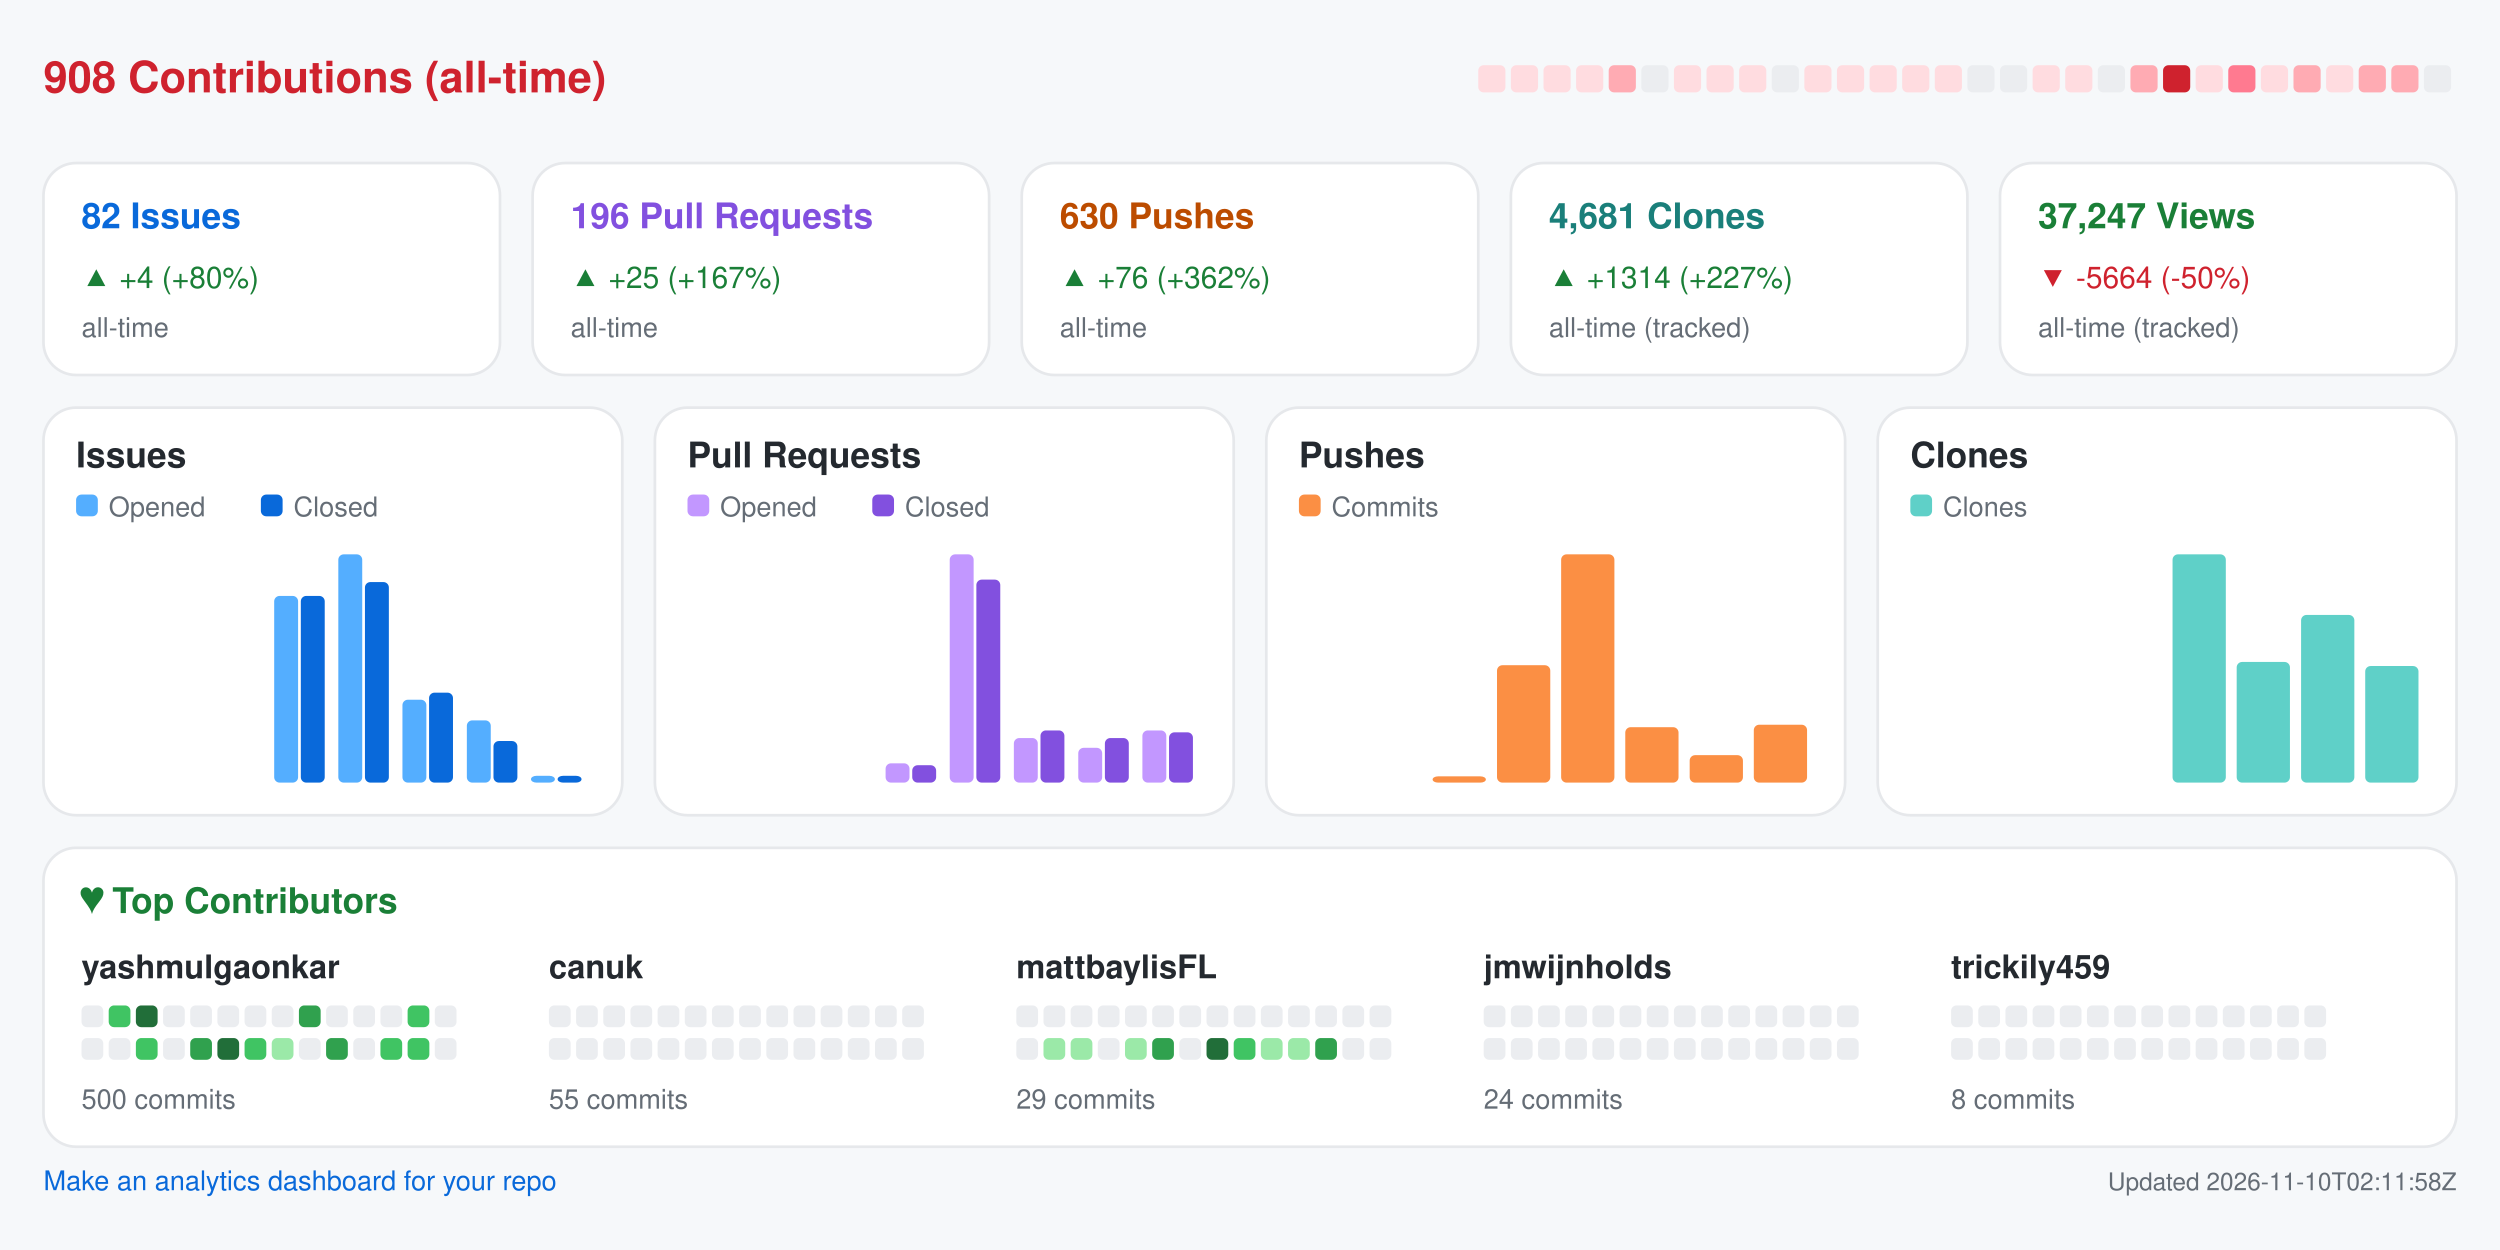
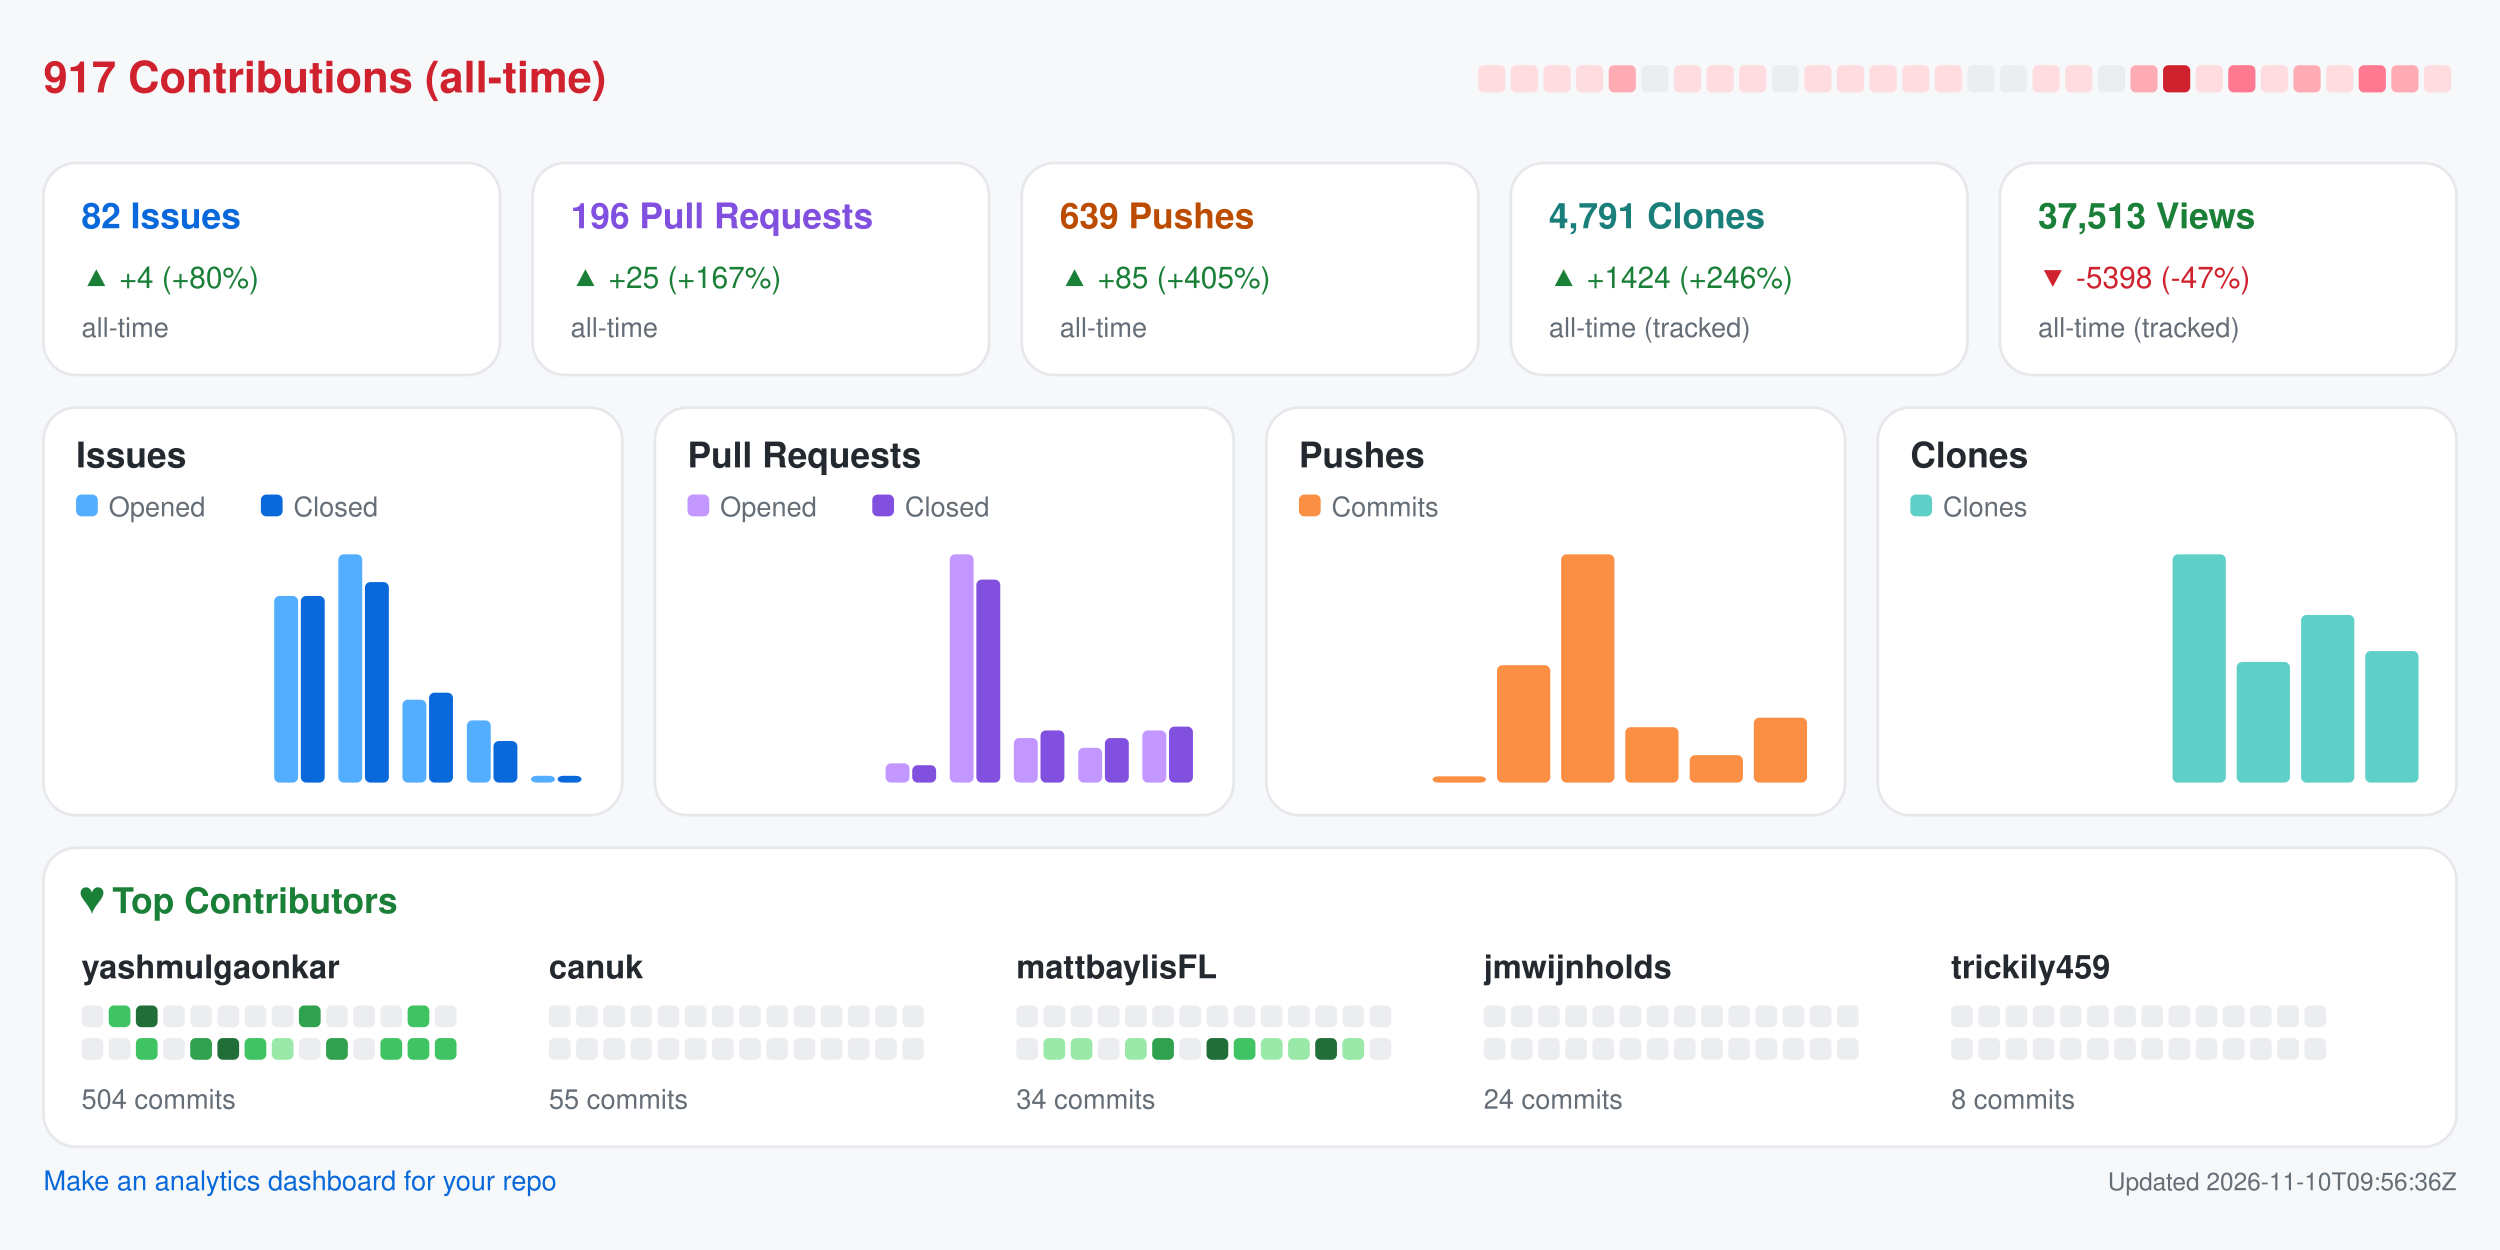
<svg xmlns="http://www.w3.org/2000/svg" width="920" height="460" viewBox="0 0 920 460" role="img" aria-label="Repository analytics for yashmulgaonkar/FlightScnr_Pi">
  <rect x="0.0" y="0.0" width="920.0" height="460.0" rx="0" fill="#f6f8fa" />
-   <text x="16.0" y="34.0" fill="#cf222e" font-size="16" font-family="-apple-system,BlinkMacSystemFont,Segoe UI,Helvetica,Arial,sans-serif" font-weight="600" text-anchor="start">908 Contributions (all-time)</text>
+   <text x="16.0" y="34.0" fill="#cf222e" font-size="16" font-family="-apple-system,BlinkMacSystemFont,Segoe UI,Helvetica,Arial,sans-serif" font-weight="600" text-anchor="start">917 Contributions (all-time)</text>
  <rect x="544.0" y="24.0" width="10.0" height="10.0" rx="2" fill="#ffdce0" />
  <rect x="556.0" y="24.0" width="10.0" height="10.0" rx="2" fill="#ffdce0" />
  <rect x="568.0" y="24.0" width="10.0" height="10.0" rx="2" fill="#ffdce0" />
  <rect x="580.0" y="24.0" width="10.0" height="10.0" rx="2" fill="#ffdce0" />
  <rect x="592.0" y="24.0" width="10.0" height="10.0" rx="2" fill="#ffabb3" />
  <rect x="604.0" y="24.0" width="10.0" height="10.0" rx="2" fill="#ebedf0" />
  <rect x="616.0" y="24.0" width="10.0" height="10.0" rx="2" fill="#ffdce0" />
  <rect x="628.0" y="24.0" width="10.0" height="10.0" rx="2" fill="#ffdce0" />
  <rect x="640.0" y="24.0" width="10.0" height="10.0" rx="2" fill="#ffdce0" />
  <rect x="652.0" y="24.0" width="10.0" height="10.0" rx="2" fill="#ebedf0" />
  <rect x="664.0" y="24.0" width="10.0" height="10.0" rx="2" fill="#ffdce0" />
  <rect x="676.0" y="24.0" width="10.0" height="10.0" rx="2" fill="#ffdce0" />
  <rect x="688.0" y="24.0" width="10.0" height="10.0" rx="2" fill="#ffdce0" />
  <rect x="700.0" y="24.0" width="10.0" height="10.0" rx="2" fill="#ffdce0" />
  <rect x="712.0" y="24.0" width="10.0" height="10.0" rx="2" fill="#ffdce0" />
  <rect x="724.0" y="24.0" width="10.0" height="10.0" rx="2" fill="#ebedf0" />
  <rect x="736.0" y="24.0" width="10.0" height="10.0" rx="2" fill="#ebedf0" />
  <rect x="748.0" y="24.0" width="10.0" height="10.0" rx="2" fill="#ffdce0" />
  <rect x="760.0" y="24.0" width="10.0" height="10.0" rx="2" fill="#ffdce0" />
  <rect x="772.0" y="24.0" width="10.0" height="10.0" rx="2" fill="#ebedf0" />
  <rect x="784.0" y="24.0" width="10.0" height="10.0" rx="2" fill="#ffabb3" />
  <rect x="796.0" y="24.0" width="10.0" height="10.0" rx="2" fill="#cf222e" />
  <rect x="808.0" y="24.0" width="10.0" height="10.0" rx="2" fill="#ffdce0" />
  <rect x="820.0" y="24.0" width="10.0" height="10.0" rx="2" fill="#ff7a90" />
  <rect x="832.0" y="24.0" width="10.0" height="10.0" rx="2" fill="#ffdce0" />
  <rect x="844.0" y="24.0" width="10.0" height="10.0" rx="2" fill="#ffabb3" />
  <rect x="856.0" y="24.0" width="10.0" height="10.0" rx="2" fill="#ffdce0" />
-   <rect x="868.0" y="24.0" width="10.0" height="10.0" rx="2" fill="#ffabb3" />
+   <rect x="868.0" y="24.0" width="10.0" height="10.0" rx="2" fill="#ff7a90" />
  <rect x="880.0" y="24.0" width="10.0" height="10.0" rx="2" fill="#ffabb3" />
-   <rect x="892.0" y="24.0" width="10.0" height="10.0" rx="2" fill="#ebedf0" />
+   <rect x="892.0" y="24.0" width="10.0" height="10.0" rx="2" fill="#ffdce0" />
  <rect x="16.0" y="60.0" width="168.0" height="78.0" rx="12" fill="#ffffff" stroke="#e6e8eb" />
  <text x="30.0" y="84.0" fill="#0969da" font-size="13" font-family="-apple-system,BlinkMacSystemFont,Segoe UI,Helvetica,Arial,sans-serif" font-weight="600" text-anchor="start">82 Issues</text>
  <text x="30.0" y="106.0" fill="#1a7f37" font-size="11" font-family="-apple-system,BlinkMacSystemFont,Segoe UI,Helvetica,Arial,sans-serif" font-weight="400" text-anchor="start">▲ +4 (+80%)</text>
  <text x="30.0" y="124.0" fill="#656d76" font-size="10" font-family="-apple-system,BlinkMacSystemFont,Segoe UI,Helvetica,Arial,sans-serif" font-weight="400" text-anchor="start">all-time</text>
  <rect x="196.0" y="60.0" width="168.0" height="78.0" rx="12" fill="#ffffff" stroke="#e6e8eb" />
  <text x="210.0" y="84.0" fill="#8250df" font-size="13" font-family="-apple-system,BlinkMacSystemFont,Segoe UI,Helvetica,Arial,sans-serif" font-weight="600" text-anchor="start">196 Pull Requests</text>
  <text x="210.0" y="106.0" fill="#1a7f37" font-size="11" font-family="-apple-system,BlinkMacSystemFont,Segoe UI,Helvetica,Arial,sans-serif" font-weight="400" text-anchor="start">▲ +25 (+167%)</text>
  <text x="210.0" y="124.0" fill="#656d76" font-size="10" font-family="-apple-system,BlinkMacSystemFont,Segoe UI,Helvetica,Arial,sans-serif" font-weight="400" text-anchor="start">all-time</text>
  <rect x="376.0" y="60.0" width="168.0" height="78.0" rx="12" fill="#ffffff" stroke="#e6e8eb" />
-   <text x="390.0" y="84.0" fill="#bc4c00" font-size="13" font-family="-apple-system,BlinkMacSystemFont,Segoe UI,Helvetica,Arial,sans-serif" font-weight="600" text-anchor="start">630 Pushes</text>
-   <text x="390.0" y="106.0" fill="#1a7f37" font-size="11" font-family="-apple-system,BlinkMacSystemFont,Segoe UI,Helvetica,Arial,sans-serif" font-weight="400" text-anchor="start">▲ +76 (+362%)</text>
+   <text x="390.0" y="84.0" fill="#bc4c00" font-size="13" font-family="-apple-system,BlinkMacSystemFont,Segoe UI,Helvetica,Arial,sans-serif" font-weight="600" text-anchor="start">639 Pushes</text>
+   <text x="390.0" y="106.0" fill="#1a7f37" font-size="11" font-family="-apple-system,BlinkMacSystemFont,Segoe UI,Helvetica,Arial,sans-serif" font-weight="400" text-anchor="start">▲ +85 (+405%)</text>
  <text x="390.0" y="124.0" fill="#656d76" font-size="10" font-family="-apple-system,BlinkMacSystemFont,Segoe UI,Helvetica,Arial,sans-serif" font-weight="400" text-anchor="start">all-time</text>
  <rect x="556.0" y="60.0" width="168.0" height="78.0" rx="12" fill="#ffffff" stroke="#e6e8eb" />
-   <text x="570.0" y="84.0" fill="#1a7f7a" font-size="13" font-family="-apple-system,BlinkMacSystemFont,Segoe UI,Helvetica,Arial,sans-serif" font-weight="600" text-anchor="start">4,681 Clones</text>
-   <text x="570.0" y="106.0" fill="#1a7f37" font-size="11" font-family="-apple-system,BlinkMacSystemFont,Segoe UI,Helvetica,Arial,sans-serif" font-weight="400" text-anchor="start">▲ +1314 (+227%)</text>
+   <text x="570.0" y="84.0" fill="#1a7f7a" font-size="13" font-family="-apple-system,BlinkMacSystemFont,Segoe UI,Helvetica,Arial,sans-serif" font-weight="600" text-anchor="start">4,791 Clones</text>
+   <text x="570.0" y="106.0" fill="#1a7f37" font-size="11" font-family="-apple-system,BlinkMacSystemFont,Segoe UI,Helvetica,Arial,sans-serif" font-weight="400" text-anchor="start">▲ +1424 (+246%)</text>
  <text x="570.0" y="124.0" fill="#656d76" font-size="10" font-family="-apple-system,BlinkMacSystemFont,Segoe UI,Helvetica,Arial,sans-serif" font-weight="400" text-anchor="start">all-time (tracked)</text>
  <rect x="736.0" y="60.0" width="168.0" height="78.0" rx="12" fill="#ffffff" stroke="#e6e8eb" />
-   <text x="750.0" y="84.0" fill="#1a7f37" font-size="13" font-family="-apple-system,BlinkMacSystemFont,Segoe UI,Helvetica,Arial,sans-serif" font-weight="600" text-anchor="start">37,247 Views</text>
-   <text x="750.0" y="106.0" fill="#cf222e" font-size="11" font-family="-apple-system,BlinkMacSystemFont,Segoe UI,Helvetica,Arial,sans-serif" font-weight="400" text-anchor="start">▼ -5664 (-50%)</text>
+   <text x="750.0" y="84.0" fill="#1a7f37" font-size="13" font-family="-apple-system,BlinkMacSystemFont,Segoe UI,Helvetica,Arial,sans-serif" font-weight="600" text-anchor="start">37,513 Views</text>
+   <text x="750.0" y="106.0" fill="#cf222e" font-size="11" font-family="-apple-system,BlinkMacSystemFont,Segoe UI,Helvetica,Arial,sans-serif" font-weight="400" text-anchor="start">▼ -5398 (-47%)</text>
  <text x="750.0" y="124.0" fill="#656d76" font-size="10" font-family="-apple-system,BlinkMacSystemFont,Segoe UI,Helvetica,Arial,sans-serif" font-weight="400" text-anchor="start">all-time (tracked)</text>
  <rect x="16.0" y="150.0" width="213.0" height="150.0" rx="12" fill="#ffffff" stroke="#e6e8eb" />
  <text x="28.0" y="172.0" fill="#24292f" font-size="13" font-family="-apple-system,BlinkMacSystemFont,Segoe UI,Helvetica,Arial,sans-serif" font-weight="600" text-anchor="start">Issues</text>
  <rect x="28.0" y="182.0" width="8.0" height="8.0" rx="2" fill="#54aeff" />
  <text x="40.0" y="190.0" fill="#656d76" font-size="10" font-family="-apple-system,BlinkMacSystemFont,Segoe UI,Helvetica,Arial,sans-serif" font-weight="400" text-anchor="start">Opened</text>
  <rect x="96.0" y="182.0" width="8.0" height="8.0" rx="2" fill="#0969da" />
  <text x="108.0" y="190.0" fill="#656d76" font-size="10" font-family="-apple-system,BlinkMacSystemFont,Segoe UI,Helvetica,Arial,sans-serif" font-weight="400" text-anchor="start">Closed</text>
  <rect x="30.0" y="288.0" width="8.8" height="0.0" rx="2" fill="#54aeff" />
  <rect x="39.8" y="288.0" width="8.8" height="0.0" rx="2" fill="#0969da" />
  <rect x="53.6" y="288.0" width="8.8" height="0.0" rx="2" fill="#54aeff" />
  <rect x="63.4" y="288.0" width="8.8" height="0.0" rx="2" fill="#0969da" />
  <rect x="77.2" y="288.0" width="8.8" height="0.0" rx="2" fill="#54aeff" />
  <rect x="87.1" y="288.0" width="8.8" height="0.0" rx="2" fill="#0969da" />
  <rect x="100.9" y="219.3" width="8.8" height="68.7" rx="2" fill="#54aeff" />
  <rect x="110.7" y="219.3" width="8.8" height="68.7" rx="2" fill="#0969da" />
  <rect x="124.5" y="204.0" width="8.8" height="84.0" rx="2" fill="#54aeff" />
  <rect x="134.3" y="214.2" width="8.8" height="73.8" rx="2" fill="#0969da" />
  <rect x="148.1" y="257.5" width="8.8" height="30.5" rx="2" fill="#54aeff" />
  <rect x="157.9" y="254.9" width="8.8" height="33.1" rx="2" fill="#0969da" />
  <rect x="171.8" y="265.1" width="8.8" height="22.9" rx="2" fill="#54aeff" />
  <rect x="181.6" y="272.7" width="8.8" height="15.3" rx="2" fill="#0969da" />
  <rect x="195.4" y="285.5" width="8.8" height="2.5" rx="2" fill="#54aeff" />
  <rect x="205.2" y="285.5" width="8.8" height="2.5" rx="2" fill="#0969da" />
  <rect x="241.0" y="150.0" width="213.0" height="150.0" rx="12" fill="#ffffff" stroke="#e6e8eb" />
  <text x="253.0" y="172.0" fill="#24292f" font-size="13" font-family="-apple-system,BlinkMacSystemFont,Segoe UI,Helvetica,Arial,sans-serif" font-weight="600" text-anchor="start">Pull Requests</text>
  <rect x="253.0" y="182.0" width="8.0" height="8.0" rx="2" fill="#c297ff" />
  <text x="265.0" y="190.0" fill="#656d76" font-size="10" font-family="-apple-system,BlinkMacSystemFont,Segoe UI,Helvetica,Arial,sans-serif" font-weight="400" text-anchor="start">Opened</text>
  <rect x="321.0" y="182.0" width="8.0" height="8.0" rx="2" fill="#8250df" />
  <text x="333.0" y="190.0" fill="#656d76" font-size="10" font-family="-apple-system,BlinkMacSystemFont,Segoe UI,Helvetica,Arial,sans-serif" font-weight="400" text-anchor="start">Closed</text>
  <rect x="255.0" y="288.0" width="8.8" height="0.0" rx="2" fill="#c297ff" />
  <rect x="264.8" y="288.0" width="8.8" height="0.0" rx="2" fill="#8250df" />
  <rect x="278.6" y="288.0" width="8.8" height="0.0" rx="2" fill="#c297ff" />
  <rect x="288.4" y="288.0" width="8.8" height="0.0" rx="2" fill="#8250df" />
  <rect x="302.2" y="288.0" width="8.8" height="0.0" rx="2" fill="#c297ff" />
  <rect x="312.1" y="288.0" width="8.8" height="0.0" rx="2" fill="#8250df" />
  <rect x="325.9" y="280.9" width="8.8" height="7.1" rx="2" fill="#c297ff" />
  <rect x="335.7" y="281.6" width="8.8" height="6.4" rx="2" fill="#8250df" />
  <rect x="349.5" y="204.0" width="8.8" height="84.0" rx="2" fill="#c297ff" />
  <rect x="359.3" y="213.3" width="8.8" height="74.7" rx="2" fill="#8250df" />
  <rect x="373.1" y="271.6" width="8.8" height="16.4" rx="2" fill="#c297ff" />
  <rect x="382.9" y="268.8" width="8.8" height="19.2" rx="2" fill="#8250df" />
  <rect x="396.8" y="275.2" width="8.8" height="12.8" rx="2" fill="#c297ff" />
  <rect x="406.6" y="271.6" width="8.8" height="16.4" rx="2" fill="#8250df" />
  <rect x="420.4" y="268.8" width="8.8" height="19.2" rx="2" fill="#c297ff" />
-   <rect x="430.2" y="269.5" width="8.8" height="18.5" rx="2" fill="#8250df" />
+   <rect x="430.2" y="267.4" width="8.8" height="20.6" rx="2" fill="#8250df" />
  <rect x="466.0" y="150.0" width="213.0" height="150.0" rx="12" fill="#ffffff" stroke="#e6e8eb" />
  <text x="478.0" y="172.0" fill="#24292f" font-size="13" font-family="-apple-system,BlinkMacSystemFont,Segoe UI,Helvetica,Arial,sans-serif" font-weight="600" text-anchor="start">Pushes</text>
  <rect x="478.0" y="182.0" width="8.0" height="8.0" rx="2" fill="#fb8f44" />
  <text x="490.0" y="190.0" fill="#656d76" font-size="10" font-family="-apple-system,BlinkMacSystemFont,Segoe UI,Helvetica,Arial,sans-serif" font-weight="400" text-anchor="start">Commits</text>
  <rect x="480.0" y="288.0" width="19.6" height="0.0" rx="2" fill="#fb8f44" />
  <rect x="503.6" y="288.0" width="19.6" height="0.0" rx="2" fill="#fb8f44" />
  <rect x="527.2" y="285.7" width="19.6" height="2.3" rx="2" fill="#fb8f44" />
  <rect x="550.9" y="244.8" width="19.6" height="43.2" rx="2" fill="#fb8f44" />
  <rect x="574.5" y="204.0" width="19.6" height="84.0" rx="2" fill="#fb8f44" />
  <rect x="598.1" y="267.6" width="19.6" height="20.4" rx="2" fill="#fb8f44" />
  <rect x="621.8" y="277.9" width="19.6" height="10.1" rx="2" fill="#fb8f44" />
-   <rect x="645.4" y="266.7" width="19.6" height="21.3" rx="2" fill="#fb8f44" />
+   <rect x="645.4" y="264.1" width="19.6" height="23.9" rx="2" fill="#fb8f44" />
  <rect x="691.0" y="150.0" width="213.0" height="150.0" rx="12" fill="#ffffff" stroke="#e6e8eb" />
  <text x="703.0" y="172.0" fill="#24292f" font-size="13" font-family="-apple-system,BlinkMacSystemFont,Segoe UI,Helvetica,Arial,sans-serif" font-weight="600" text-anchor="start">Clones</text>
  <rect x="703.0" y="182.0" width="8.0" height="8.0" rx="2" fill="#5fd0c8" />
  <text x="715.0" y="190.0" fill="#656d76" font-size="10" font-family="-apple-system,BlinkMacSystemFont,Segoe UI,Helvetica,Arial,sans-serif" font-weight="400" text-anchor="start">Clones</text>
  <rect x="705.0" y="288.0" width="19.6" height="0.0" rx="2" fill="#5fd0c8" />
  <rect x="728.6" y="288.0" width="19.6" height="0.0" rx="2" fill="#5fd0c8" />
  <rect x="752.2" y="288.0" width="19.6" height="0.0" rx="2" fill="#5fd0c8" />
  <rect x="775.9" y="288.0" width="19.6" height="0.0" rx="2" fill="#5fd0c8" />
  <rect x="799.5" y="204.0" width="19.6" height="84.0" rx="2" fill="#5fd0c8" />
  <rect x="823.1" y="243.6" width="19.6" height="44.4" rx="2" fill="#5fd0c8" />
  <rect x="846.8" y="226.3" width="19.6" height="61.7" rx="2" fill="#5fd0c8" />
-   <rect x="870.4" y="245.1" width="19.6" height="42.9" rx="2" fill="#5fd0c8" />
+   <rect x="870.4" y="239.6" width="19.6" height="48.4" rx="2" fill="#5fd0c8" />
  <rect x="16.0" y="312.0" width="888.0" height="110.0" rx="12" fill="#ffffff" stroke="#e6e8eb" />
  <text x="30.0" y="336.0" fill="#1a7f37" font-size="13" font-family="-apple-system,BlinkMacSystemFont,Segoe UI,Helvetica,Arial,sans-serif" font-weight="600" text-anchor="start">♥  Top Contributors</text>
  <text x="30.0" y="360.0" fill="#24292f" font-size="12" font-family="-apple-system,BlinkMacSystemFont,Segoe UI,Helvetica,Arial,sans-serif" font-weight="600" text-anchor="start">yashmulgaonkar</text>
  <rect x="30.0" y="370.0" width="8.0" height="8.0" rx="2" fill="#ebedf0" />
  <rect x="40.0" y="370.0" width="8.0" height="8.0" rx="2" fill="#40c463" />
  <rect x="50.0" y="370.0" width="8.0" height="8.0" rx="2" fill="#216e39" />
  <rect x="60.0" y="370.0" width="8.0" height="8.0" rx="2" fill="#ebedf0" />
  <rect x="70.0" y="370.0" width="8.0" height="8.0" rx="2" fill="#ebedf0" />
  <rect x="80.0" y="370.0" width="8.0" height="8.0" rx="2" fill="#ebedf0" />
  <rect x="90.0" y="370.0" width="8.0" height="8.0" rx="2" fill="#ebedf0" />
  <rect x="100.0" y="370.0" width="8.0" height="8.0" rx="2" fill="#ebedf0" />
  <rect x="110.0" y="370.0" width="8.0" height="8.0" rx="2" fill="#30a14e" />
  <rect x="120.0" y="370.0" width="8.0" height="8.0" rx="2" fill="#ebedf0" />
  <rect x="130.0" y="370.0" width="8.0" height="8.0" rx="2" fill="#ebedf0" />
  <rect x="140.0" y="370.0" width="8.0" height="8.0" rx="2" fill="#ebedf0" />
  <rect x="150.0" y="370.0" width="8.0" height="8.0" rx="2" fill="#40c463" />
  <rect x="160.0" y="370.0" width="8.0" height="8.0" rx="2" fill="#ebedf0" />
  <rect x="30.0" y="382.0" width="8.0" height="8.0" rx="2" fill="#ebedf0" />
  <rect x="40.0" y="382.0" width="8.0" height="8.0" rx="2" fill="#ebedf0" />
  <rect x="50.0" y="382.0" width="8.0" height="8.0" rx="2" fill="#40c463" />
  <rect x="60.0" y="382.0" width="8.0" height="8.0" rx="2" fill="#ebedf0" />
  <rect x="70.0" y="382.0" width="8.0" height="8.0" rx="2" fill="#30a14e" />
  <rect x="80.0" y="382.0" width="8.0" height="8.0" rx="2" fill="#216e39" />
  <rect x="90.0" y="382.0" width="8.0" height="8.0" rx="2" fill="#40c463" />
  <rect x="100.0" y="382.0" width="8.0" height="8.0" rx="2" fill="#9be9a8" />
  <rect x="110.0" y="382.0" width="8.0" height="8.0" rx="2" fill="#ebedf0" />
  <rect x="120.0" y="382.0" width="8.0" height="8.0" rx="2" fill="#30a14e" />
  <rect x="130.0" y="382.0" width="8.0" height="8.0" rx="2" fill="#ebedf0" />
  <rect x="140.0" y="382.0" width="8.0" height="8.0" rx="2" fill="#40c463" />
  <rect x="150.0" y="382.0" width="8.0" height="8.0" rx="2" fill="#40c463" />
-   <rect x="160.0" y="382.0" width="8.0" height="8.0" rx="2" fill="#ebedf0" />
-   <text x="30.0" y="408.0" fill="#656d76" font-size="10" font-family="-apple-system,BlinkMacSystemFont,Segoe UI,Helvetica,Arial,sans-serif" font-weight="400" text-anchor="start">500 commits</text>
+   <rect x="160.0" y="382.0" width="8.0" height="8.0" rx="2" fill="#40c463" />
+   <text x="30.0" y="408.0" fill="#656d76" font-size="10" font-family="-apple-system,BlinkMacSystemFont,Segoe UI,Helvetica,Arial,sans-serif" font-weight="400" text-anchor="start">504 commits</text>
  <text x="202.0" y="360.0" fill="#24292f" font-size="12" font-family="-apple-system,BlinkMacSystemFont,Segoe UI,Helvetica,Arial,sans-serif" font-weight="600" text-anchor="start">canuk</text>
  <rect x="202.0" y="370.0" width="8.0" height="8.0" rx="2" fill="#ebedf0" />
  <rect x="212.0" y="370.0" width="8.0" height="8.0" rx="2" fill="#ebedf0" />
  <rect x="222.0" y="370.0" width="8.0" height="8.0" rx="2" fill="#ebedf0" />
  <rect x="232.0" y="370.0" width="8.0" height="8.0" rx="2" fill="#ebedf0" />
  <rect x="242.0" y="370.0" width="8.0" height="8.0" rx="2" fill="#ebedf0" />
  <rect x="252.0" y="370.0" width="8.0" height="8.0" rx="2" fill="#ebedf0" />
  <rect x="262.0" y="370.0" width="8.0" height="8.0" rx="2" fill="#ebedf0" />
  <rect x="272.0" y="370.0" width="8.0" height="8.0" rx="2" fill="#ebedf0" />
  <rect x="282.0" y="370.0" width="8.0" height="8.0" rx="2" fill="#ebedf0" />
  <rect x="292.0" y="370.0" width="8.0" height="8.0" rx="2" fill="#ebedf0" />
  <rect x="302.0" y="370.0" width="8.0" height="8.0" rx="2" fill="#ebedf0" />
  <rect x="312.0" y="370.0" width="8.0" height="8.0" rx="2" fill="#ebedf0" />
  <rect x="322.0" y="370.0" width="8.0" height="8.0" rx="2" fill="#ebedf0" />
  <rect x="332.0" y="370.0" width="8.0" height="8.0" rx="2" fill="#ebedf0" />
  <rect x="202.0" y="382.0" width="8.0" height="8.0" rx="2" fill="#ebedf0" />
  <rect x="212.0" y="382.0" width="8.0" height="8.0" rx="2" fill="#ebedf0" />
  <rect x="222.0" y="382.0" width="8.0" height="8.0" rx="2" fill="#ebedf0" />
  <rect x="232.0" y="382.0" width="8.0" height="8.0" rx="2" fill="#ebedf0" />
  <rect x="242.0" y="382.0" width="8.0" height="8.0" rx="2" fill="#ebedf0" />
  <rect x="252.0" y="382.0" width="8.0" height="8.0" rx="2" fill="#ebedf0" />
  <rect x="262.0" y="382.0" width="8.0" height="8.0" rx="2" fill="#ebedf0" />
  <rect x="272.0" y="382.0" width="8.0" height="8.0" rx="2" fill="#ebedf0" />
  <rect x="282.0" y="382.0" width="8.0" height="8.0" rx="2" fill="#ebedf0" />
  <rect x="292.0" y="382.0" width="8.0" height="8.0" rx="2" fill="#ebedf0" />
  <rect x="302.0" y="382.0" width="8.0" height="8.0" rx="2" fill="#ebedf0" />
  <rect x="312.0" y="382.0" width="8.0" height="8.0" rx="2" fill="#ebedf0" />
  <rect x="322.0" y="382.0" width="8.0" height="8.0" rx="2" fill="#ebedf0" />
  <rect x="332.0" y="382.0" width="8.0" height="8.0" rx="2" fill="#ebedf0" />
  <text x="202.0" y="408.0" fill="#656d76" font-size="10" font-family="-apple-system,BlinkMacSystemFont,Segoe UI,Helvetica,Arial,sans-serif" font-weight="400" text-anchor="start">55 commits</text>
  <text x="374.0" y="360.0" fill="#24292f" font-size="12" font-family="-apple-system,BlinkMacSystemFont,Segoe UI,Helvetica,Arial,sans-serif" font-weight="600" text-anchor="start">mattbaylisFL</text>
  <rect x="374.0" y="370.0" width="8.0" height="8.0" rx="2" fill="#ebedf0" />
  <rect x="384.0" y="370.0" width="8.0" height="8.0" rx="2" fill="#ebedf0" />
  <rect x="394.0" y="370.0" width="8.0" height="8.0" rx="2" fill="#ebedf0" />
  <rect x="404.0" y="370.0" width="8.0" height="8.0" rx="2" fill="#ebedf0" />
  <rect x="414.0" y="370.0" width="8.0" height="8.0" rx="2" fill="#ebedf0" />
  <rect x="424.0" y="370.0" width="8.0" height="8.0" rx="2" fill="#ebedf0" />
  <rect x="434.0" y="370.0" width="8.0" height="8.0" rx="2" fill="#ebedf0" />
  <rect x="444.0" y="370.0" width="8.0" height="8.0" rx="2" fill="#ebedf0" />
  <rect x="454.0" y="370.0" width="8.0" height="8.0" rx="2" fill="#ebedf0" />
  <rect x="464.0" y="370.0" width="8.0" height="8.0" rx="2" fill="#ebedf0" />
  <rect x="474.0" y="370.0" width="8.0" height="8.0" rx="2" fill="#ebedf0" />
  <rect x="484.0" y="370.0" width="8.0" height="8.0" rx="2" fill="#ebedf0" />
  <rect x="494.0" y="370.0" width="8.0" height="8.0" rx="2" fill="#ebedf0" />
  <rect x="504.0" y="370.0" width="8.0" height="8.0" rx="2" fill="#ebedf0" />
  <rect x="374.0" y="382.0" width="8.0" height="8.0" rx="2" fill="#ebedf0" />
  <rect x="384.0" y="382.0" width="8.0" height="8.0" rx="2" fill="#9be9a8" />
  <rect x="394.0" y="382.0" width="8.0" height="8.0" rx="2" fill="#9be9a8" />
  <rect x="404.0" y="382.0" width="8.0" height="8.0" rx="2" fill="#ebedf0" />
  <rect x="414.0" y="382.0" width="8.0" height="8.0" rx="2" fill="#9be9a8" />
  <rect x="424.0" y="382.0" width="8.0" height="8.0" rx="2" fill="#30a14e" />
  <rect x="434.0" y="382.0" width="8.0" height="8.0" rx="2" fill="#ebedf0" />
  <rect x="444.0" y="382.0" width="8.0" height="8.0" rx="2" fill="#216e39" />
  <rect x="454.0" y="382.0" width="8.0" height="8.0" rx="2" fill="#40c463" />
  <rect x="464.0" y="382.0" width="8.0" height="8.0" rx="2" fill="#9be9a8" />
  <rect x="474.0" y="382.0" width="8.0" height="8.0" rx="2" fill="#9be9a8" />
-   <rect x="484.0" y="382.0" width="8.0" height="8.0" rx="2" fill="#30a14e" />
-   <rect x="494.0" y="382.0" width="8.0" height="8.0" rx="2" fill="#ebedf0" />
+   <rect x="484.0" y="382.0" width="8.0" height="8.0" rx="2" fill="#216e39" />
+   <rect x="494.0" y="382.0" width="8.0" height="8.0" rx="2" fill="#9be9a8" />
  <rect x="504.0" y="382.0" width="8.0" height="8.0" rx="2" fill="#ebedf0" />
-   <text x="374.0" y="408.0" fill="#656d76" font-size="10" font-family="-apple-system,BlinkMacSystemFont,Segoe UI,Helvetica,Arial,sans-serif" font-weight="400" text-anchor="start">29 commits</text>
+   <text x="374.0" y="408.0" fill="#656d76" font-size="10" font-family="-apple-system,BlinkMacSystemFont,Segoe UI,Helvetica,Arial,sans-serif" font-weight="400" text-anchor="start">34 commits</text>
  <text x="546.0" y="360.0" fill="#24292f" font-size="12" font-family="-apple-system,BlinkMacSystemFont,Segoe UI,Helvetica,Arial,sans-serif" font-weight="600" text-anchor="start">jmwijnholds</text>
  <rect x="546.0" y="370.0" width="8.0" height="8.0" rx="2" fill="#ebedf0" />
  <rect x="556.0" y="370.0" width="8.0" height="8.0" rx="2" fill="#ebedf0" />
  <rect x="566.0" y="370.0" width="8.0" height="8.0" rx="2" fill="#ebedf0" />
  <rect x="576.0" y="370.0" width="8.0" height="8.0" rx="2" fill="#ebedf0" />
  <rect x="586.0" y="370.0" width="8.0" height="8.0" rx="2" fill="#ebedf0" />
  <rect x="596.0" y="370.0" width="8.0" height="8.0" rx="2" fill="#ebedf0" />
  <rect x="606.0" y="370.0" width="8.0" height="8.0" rx="2" fill="#ebedf0" />
  <rect x="616.0" y="370.0" width="8.0" height="8.0" rx="2" fill="#ebedf0" />
  <rect x="626.0" y="370.0" width="8.0" height="8.0" rx="2" fill="#ebedf0" />
  <rect x="636.0" y="370.0" width="8.0" height="8.0" rx="2" fill="#ebedf0" />
  <rect x="646.0" y="370.0" width="8.0" height="8.0" rx="2" fill="#ebedf0" />
  <rect x="656.0" y="370.0" width="8.0" height="8.0" rx="2" fill="#ebedf0" />
  <rect x="666.0" y="370.0" width="8.0" height="8.0" rx="2" fill="#ebedf0" />
  <rect x="676.0" y="370.0" width="8.0" height="8.0" rx="2" fill="#ebedf0" />
  <rect x="546.0" y="382.0" width="8.0" height="8.0" rx="2" fill="#ebedf0" />
  <rect x="556.0" y="382.0" width="8.0" height="8.0" rx="2" fill="#ebedf0" />
  <rect x="566.0" y="382.0" width="8.0" height="8.0" rx="2" fill="#ebedf0" />
  <rect x="576.0" y="382.0" width="8.0" height="8.0" rx="2" fill="#ebedf0" />
  <rect x="586.0" y="382.0" width="8.0" height="8.0" rx="2" fill="#ebedf0" />
  <rect x="596.0" y="382.0" width="8.0" height="8.0" rx="2" fill="#ebedf0" />
  <rect x="606.0" y="382.0" width="8.0" height="8.0" rx="2" fill="#ebedf0" />
  <rect x="616.0" y="382.0" width="8.0" height="8.0" rx="2" fill="#ebedf0" />
  <rect x="626.0" y="382.0" width="8.0" height="8.0" rx="2" fill="#ebedf0" />
  <rect x="636.0" y="382.0" width="8.0" height="8.0" rx="2" fill="#ebedf0" />
  <rect x="646.0" y="382.0" width="8.0" height="8.0" rx="2" fill="#ebedf0" />
  <rect x="656.0" y="382.0" width="8.0" height="8.0" rx="2" fill="#ebedf0" />
  <rect x="666.0" y="382.0" width="8.0" height="8.0" rx="2" fill="#ebedf0" />
  <rect x="676.0" y="382.0" width="8.0" height="8.0" rx="2" fill="#ebedf0" />
  <text x="546.0" y="408.0" fill="#656d76" font-size="10" font-family="-apple-system,BlinkMacSystemFont,Segoe UI,Helvetica,Arial,sans-serif" font-weight="400" text-anchor="start">24 commits</text>
  <text x="718.0" y="360.0" fill="#24292f" font-size="12" font-family="-apple-system,BlinkMacSystemFont,Segoe UI,Helvetica,Arial,sans-serif" font-weight="600" text-anchor="start">trickily459</text>
  <rect x="718.0" y="370.0" width="8.0" height="8.0" rx="2" fill="#ebedf0" />
  <rect x="728.0" y="370.0" width="8.0" height="8.0" rx="2" fill="#ebedf0" />
  <rect x="738.0" y="370.0" width="8.0" height="8.0" rx="2" fill="#ebedf0" />
  <rect x="748.0" y="370.0" width="8.0" height="8.0" rx="2" fill="#ebedf0" />
  <rect x="758.0" y="370.0" width="8.0" height="8.0" rx="2" fill="#ebedf0" />
  <rect x="768.0" y="370.0" width="8.0" height="8.0" rx="2" fill="#ebedf0" />
  <rect x="778.0" y="370.0" width="8.0" height="8.0" rx="2" fill="#ebedf0" />
  <rect x="788.0" y="370.0" width="8.0" height="8.0" rx="2" fill="#ebedf0" />
  <rect x="798.0" y="370.0" width="8.0" height="8.0" rx="2" fill="#ebedf0" />
  <rect x="808.0" y="370.0" width="8.0" height="8.0" rx="2" fill="#ebedf0" />
  <rect x="818.0" y="370.0" width="8.0" height="8.0" rx="2" fill="#ebedf0" />
  <rect x="828.0" y="370.0" width="8.0" height="8.0" rx="2" fill="#ebedf0" />
  <rect x="838.0" y="370.0" width="8.0" height="8.0" rx="2" fill="#ebedf0" />
  <rect x="848.0" y="370.0" width="8.0" height="8.0" rx="2" fill="#ebedf0" />
  <rect x="718.0" y="382.0" width="8.0" height="8.0" rx="2" fill="#ebedf0" />
  <rect x="728.0" y="382.0" width="8.0" height="8.0" rx="2" fill="#ebedf0" />
  <rect x="738.0" y="382.0" width="8.0" height="8.0" rx="2" fill="#ebedf0" />
  <rect x="748.0" y="382.0" width="8.0" height="8.0" rx="2" fill="#ebedf0" />
  <rect x="758.0" y="382.0" width="8.0" height="8.0" rx="2" fill="#ebedf0" />
  <rect x="768.0" y="382.0" width="8.0" height="8.0" rx="2" fill="#ebedf0" />
  <rect x="778.0" y="382.0" width="8.0" height="8.0" rx="2" fill="#ebedf0" />
  <rect x="788.0" y="382.0" width="8.0" height="8.0" rx="2" fill="#ebedf0" />
  <rect x="798.0" y="382.0" width="8.0" height="8.0" rx="2" fill="#ebedf0" />
  <rect x="808.0" y="382.0" width="8.0" height="8.0" rx="2" fill="#ebedf0" />
  <rect x="818.0" y="382.0" width="8.0" height="8.0" rx="2" fill="#ebedf0" />
  <rect x="828.0" y="382.0" width="8.0" height="8.0" rx="2" fill="#ebedf0" />
  <rect x="838.0" y="382.0" width="8.0" height="8.0" rx="2" fill="#ebedf0" />
  <rect x="848.0" y="382.0" width="8.0" height="8.0" rx="2" fill="#ebedf0" />
  <text x="718.0" y="408.0" fill="#656d76" font-size="10" font-family="-apple-system,BlinkMacSystemFont,Segoe UI,Helvetica,Arial,sans-serif" font-weight="400" text-anchor="start">8 commits</text>
  <a href="https://github.com/yashmulgaonkar/repo-analytics" target="_blank" rel="noopener noreferrer">
    <text x="16.0" y="438.0" fill="#0969da" font-size="10" font-family="-apple-system,BlinkMacSystemFont,Segoe UI,Helvetica,Arial,sans-serif" font-weight="400" text-anchor="start">Make an analytics dashboard for your repo</text>
  </a>
-   <text x="904.0" y="438.0" fill="#656d76" font-size="9" font-family="-apple-system,BlinkMacSystemFont,Segoe UI,Helvetica,Arial,sans-serif" font-weight="400" text-anchor="end">Updated 2026-11-10T02:11:58Z</text>
+   <text x="904.0" y="438.0" fill="#656d76" font-size="9" font-family="-apple-system,BlinkMacSystemFont,Segoe UI,Helvetica,Arial,sans-serif" font-weight="400" text-anchor="end">Updated 2026-11-10T09:56:36Z</text>
</svg>
